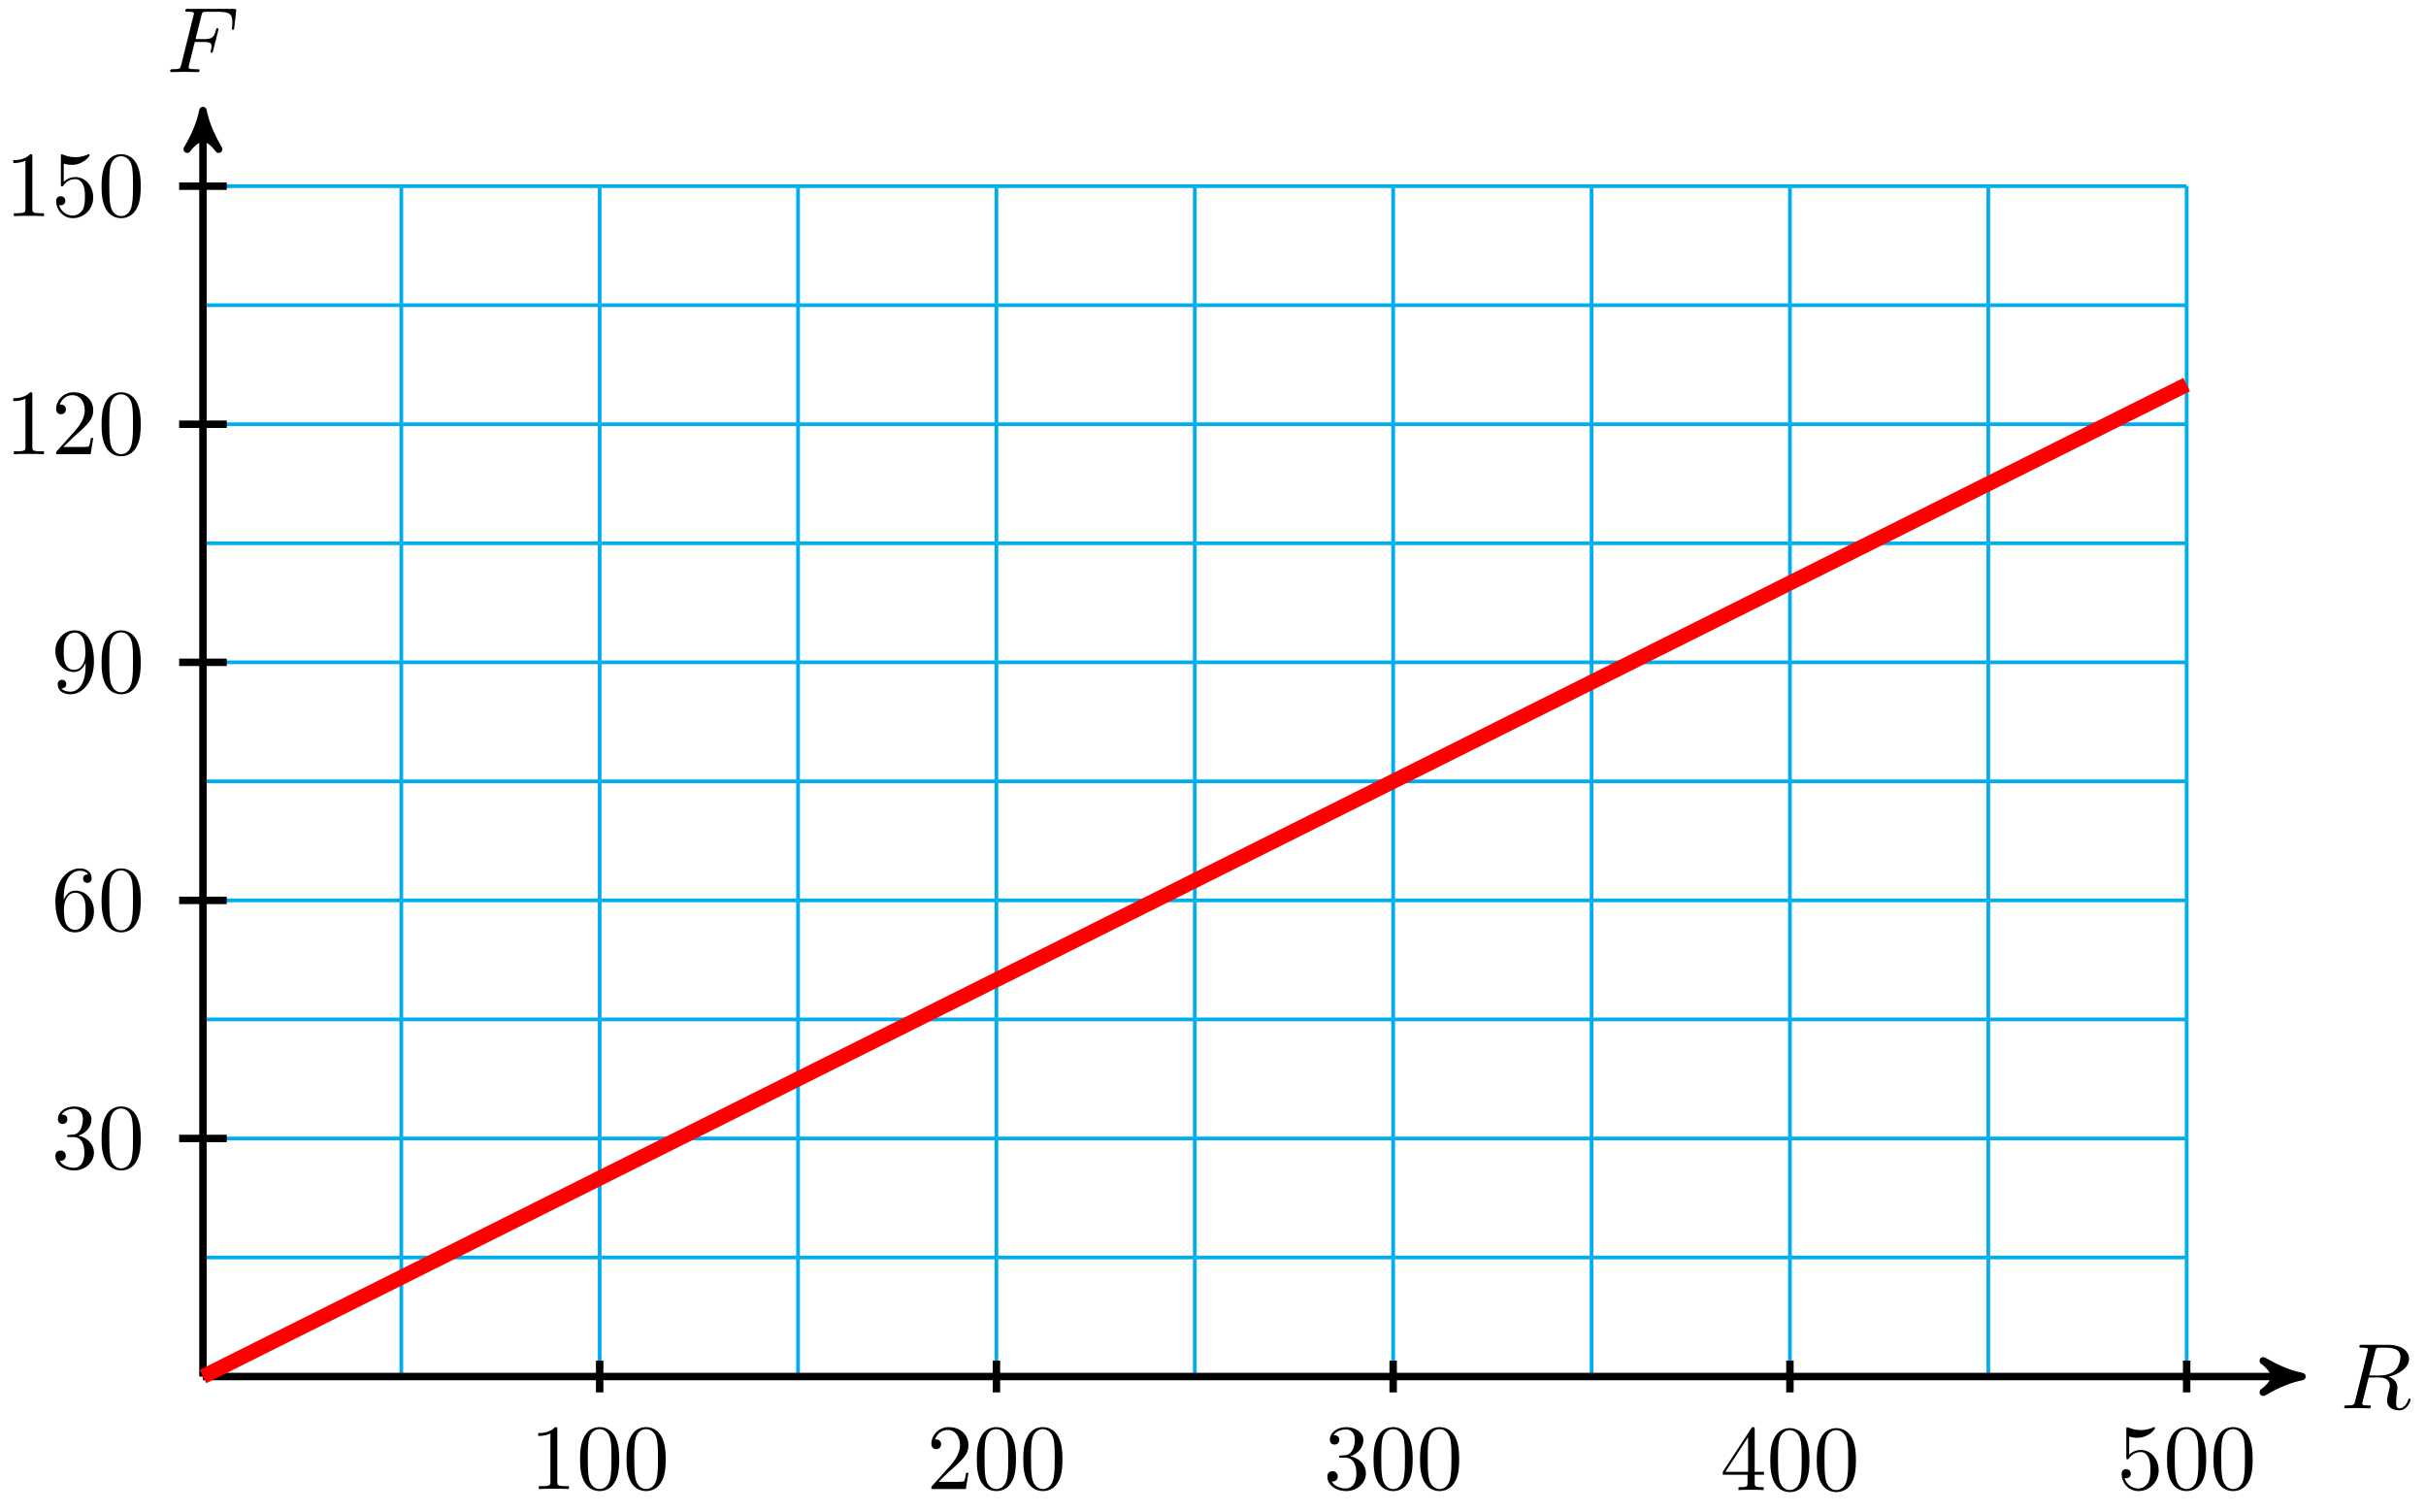
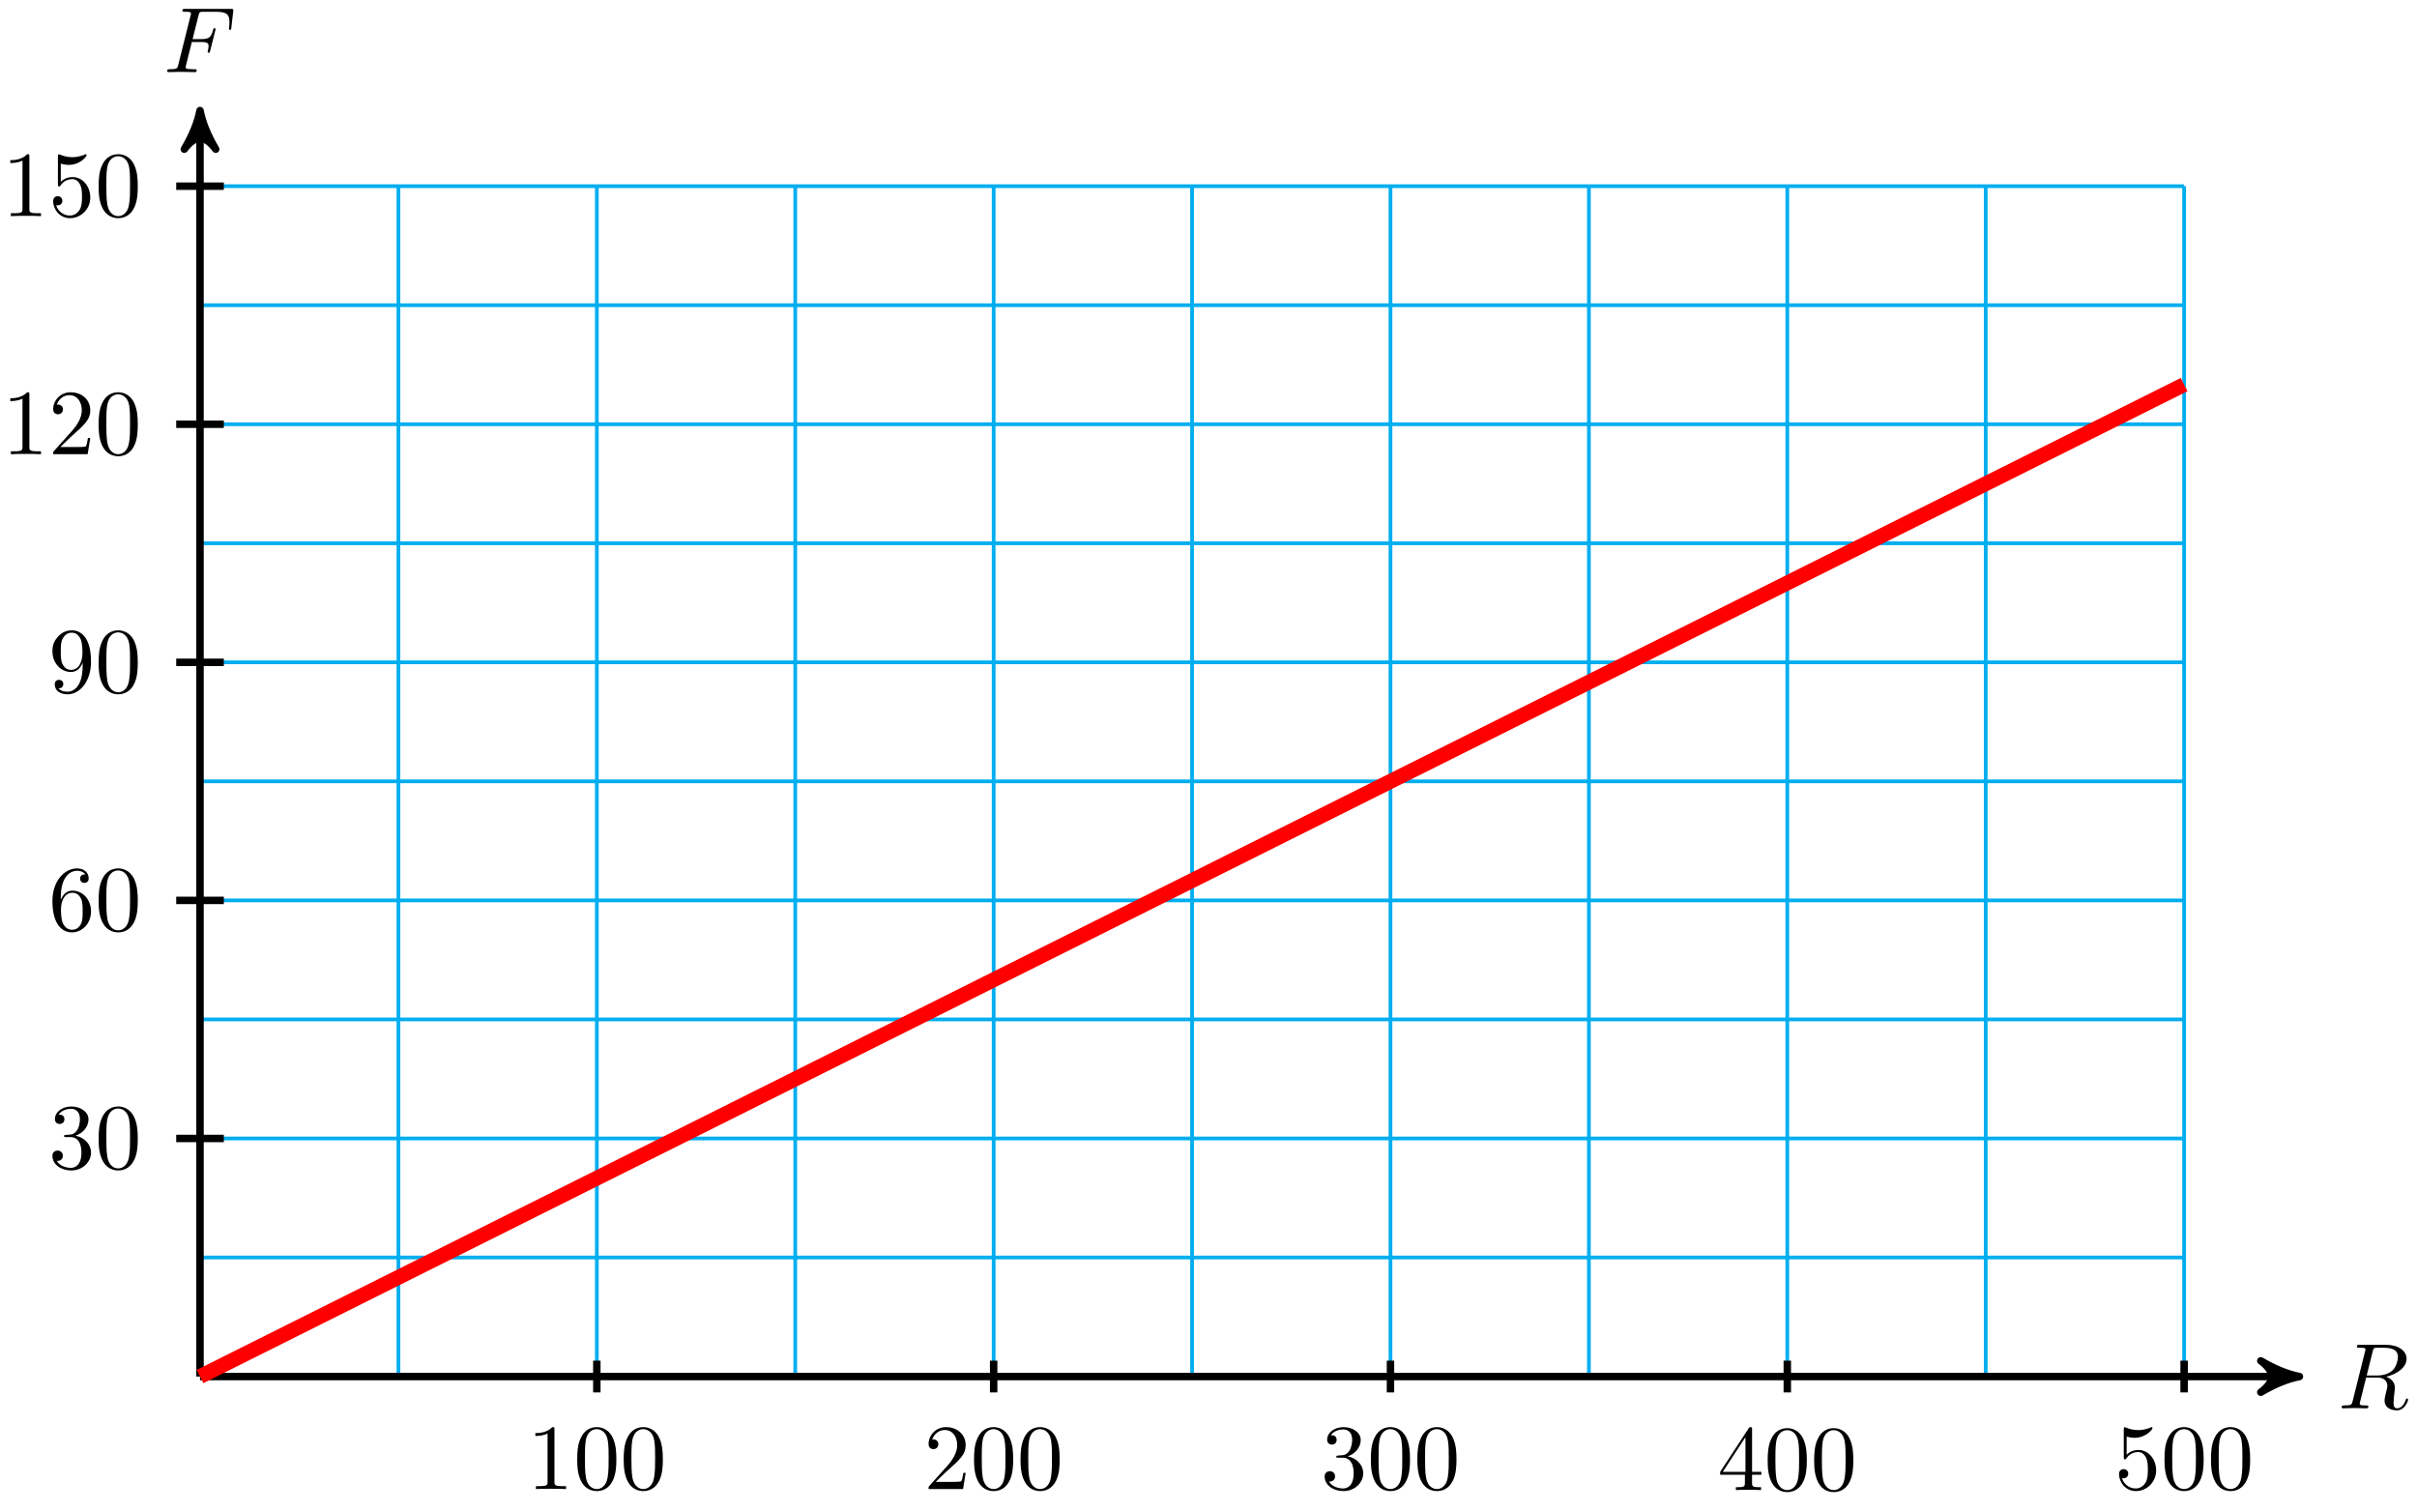
- <svg xmlns="http://www.w3.org/2000/svg" xmlns:xlink="http://www.w3.org/1999/xlink" version="1.1" width="260" height="162" viewBox="0 0 260 162">
+ <svg xmlns="http://www.w3.org/2000/svg" xmlns:xlink="http://www.w3.org/1999/xlink" version="1.1" width="259" height="162" viewBox="0 0 259 162">
  <defs>
    <path id="font_1_2" d="M.375 .614C.381 .638 .384 .648 .403 .651 .412 .652 .444 .652 .464 .652 .535 .652 .646 .652 .646 .553 .646 .519 .63 .45 .591 .411 .565 .385 .512 .353 .422 .353H.31L.375 .614M.519 .34C.62 .362 .739 .432 .739 .533 .739 .619 .649 .683 .518 .683H.233C.213 .683 .204 .683 .204 .663 .204 .652 .213 .652 .232 .652 .234 .652 .253 .652 .27 .65 .288 .648 .297 .647 .297 .634 .297 .63 .296 .627 .293 .615L.159 .078C.149 .039 .147 .031 .068 .031 .05 .031 .041 .031 .041 .011 .041-0 .053-0 .055-0 .083-0 .153 .003 .181 .003 .209 .003 .28-0 .308-0 .316-0 .328-0 .328 .02 .328 .031 .319 .031 .3 .031 .263 .031 .235 .031 .235 .049 .235 .055 .237 .06 .238 .066L.304 .331H.423C.514 .331 .532 .275 .532 .24 .532 .225 .524 .194 .518 .171 .511 .143 .502 .106 .502 .086 .502-.022 .622-.022 .635-.022 .72-.022 .755 .079 .755 .093 .755 .105 .744 .105 .743 .105 .734 .105 .732 .098 .73 .091 .705 .017 .662-0 .639-0 .606-0 .599 .022 .599 .061 .599 .092 .605 .143 .609 .175 .611 .189 .613 .208 .613 .222 .613 .299 .546 .33 .519 .34Z" />
    <path id="font_1_1" d="M.303 .324H.4C.475 .324 .483 .308 .483 .28 .483 .273 .483 .261 .476 .231 .474 .226 .473 .222 .473 .22 .473 .212 .479 .208 .485 .208 .495 .208 .495 .211 .5 .229L.555 .446C.558 .457 .558 .459 .558 .462 .558 .464 .556 .473 .546 .473 .536 .473 .535 .468 .531 .452 .51 .373 .487 .355 .402 .355H.311L.375 .61C.384 .645 .385 .649 .429 .649H.561C.684 .649 .707 .616 .707 .539 .707 .516 .707 .512 .704 .485 .702 .472 .702 .47 .702 .467 .702 .462 .705 .455 .714 .455 .725 .455 .726 .461 .728 .48L.748 .653C.751 .68 .746 .68 .721 .68H.231C.211 .68 .201 .68 .201 .66 .201 .649 .21 .649 .229 .649 .266 .649 .294 .649 .294 .631 .294 .627 .294 .625 .289 .607L.157 .078C.147 .039 .145 .031 .066 .031 .049 .031 .038 .031 .038 .012 .038 0 .05 0 .053 0 .082 0 .156 .003 .185 .003 .218 .003 .301 0 .334 0 .343 0 .355 0 .355 .019 .355 .027 .349 .029 .349 .03 .346 .031 .344 .031 .321 .031 .299 .031 .294 .031 .269 .033 .24 .036 .237 .04 .237 .053 .237 .055 .237 .061 .241 .076L.303 .324Z" />
    <path id="font_2_82" d="M.419 0V.031H.387C.297 .031 .294 .042 .294 .079V.64C.294 .664 .294 .666 .271 .666 .209 .602 .121 .602 .089 .602V.571C.109 .571 .168 .571 .22 .597V.079C.22 .043 .217 .031 .127 .031H.095V0C.13 .003 .217 .003 .257 .003 .297 .003 .384 .003 .419 0Z" />
    <path id="font_2_121" d="M.46 .32C.46 .4 .455 .48 .42 .554 .374 .65 .292 .666 .25 .666 .19 .666 .117 .64 .076 .547 .044 .478 .039 .4 .039 .32 .039 .245 .043 .155 .084 .079 .127-.002 .2-.022 .249-.022 .303-.022 .379-.001 .423 .094 .455 .163 .46 .241 .46 .32M.377 .332C.377 .257 .377 .189 .366 .125 .351 .03 .294-0 .249-0 .21-0 .151 .025 .133 .121 .122 .181 .122 .273 .122 .332 .122 .396 .122 .462 .13 .516 .149 .635 .224 .644 .249 .644 .282 .644 .348 .626 .367 .527 .377 .471 .377 .395 .377 .332Z" />
    <path id="font_2_107" d="M.449 .174H.424C.419 .144 .412 .1 .402 .085 .395 .077 .329 .077 .307 .077H.127L.233 .18C.389 .318 .449 .372 .449 .472 .449 .586 .359 .666 .237 .666 .124 .666 .05 .574 .05 .485 .05 .429 .1 .429 .103 .429 .12 .429 .155 .441 .155 .482 .155 .508 .137 .534 .102 .534 .094 .534 .092 .534 .089 .533 .112 .598 .166 .635 .224 .635 .315 .635 .358 .554 .358 .472 .358 .392 .308 .313 .253 .251L.061 .037C.05 .026 .05 .024 .05 0H.421L.449 .174Z" />
    <path id="font_2_106" d="M.457 .17C.457 .253 .394 .331 .29 .352 .372 .379 .43 .449 .43 .528 .43 .61 .342 .666 .246 .666 .145 .666 .069 .606 .069 .53 .069 .497 .091 .478 .12 .478 .151 .478 .171 .5 .171 .529 .171 .579 .124 .579 .109 .579 .14 .628 .206 .641 .242 .641 .283 .641 .338 .619 .338 .529 .338 .517 .336 .459 .31 .415 .28 .367 .246 .364 .221 .363 .213 .362 .189 .36 .182 .36 .174 .359 .167 .358 .167 .348 .167 .337 .174 .337 .191 .337H.235C.317 .337 .354 .269 .354 .17 .354 .034 .285 .006 .241 .006 .198 .006 .123 .022 .088 .081 .123 .076 .154 .098 .154 .136 .154 .172 .127 .192 .098 .192 .074 .192 .042 .178 .042 .134 .042 .043 .135-.022 .244-.022 .366-.022 .457 .068 .457 .17Z" />
    <path id="font_2_57" d="M.471 .165V.196H.371V.651C.371 .671 .371 .677 .355 .677 .346 .677 .343 .677 .335 .665L.028 .196V.165H.294V.078C.294 .042 .292 .031 .218 .031H.197V0C.238 .003 .29 .003 .332 .003 .374 .003 .427 .003 .468 0V.031H.447C.373 .031 .371 .042 .371 .078V.165H.471M.3 .196H.056L.3 .569V.196Z" />
    <path id="font_2_56" d="M.449 .201C.449 .32 .367 .42 .259 .42 .211 .42 .168 .404 .132 .369V.564C.152 .558 .185 .551 .217 .551 .34 .551 .41 .642 .41 .655 .41 .661 .407 .666 .4 .666 .4 .666 .397 .666 .392 .663 .372 .654 .323 .634 .256 .634 .216 .634 .17 .641 .123 .662 .115 .665 .111 .665 .111 .665 .101 .665 .101 .657 .101 .641V.345C.101 .327 .101 .319 .115 .319 .122 .319 .124 .322 .128 .328 .139 .344 .176 .398 .257 .398 .309 .398 .334 .352 .342 .334 .358 .297 .36 .257 .36 .207 .36 .172 .36 .112 .336 .07 .312 .031 .275 .006 .229 .006 .156 .006 .099 .058 .082 .117 .085 .117 .088 .116 .099 .116 .132 .116 .149 .141 .149 .165 .149 .189 .132 .214 .099 .214 .085 .214 .05 .207 .05 .161 .05 .074 .119-.022 .231-.022 .347-.022 .449 .073 .449 .2V.201Z" />
    <path id="font_2_101" d="M.457 .204C.457 .331 .368 .427 .257 .427 .189 .427 .152 .376 .132 .328V.352C.132 .605 .256 .641 .307 .641 .331 .641 .373 .635 .395 .601 .38 .601 .34 .601 .34 .556 .34 .525 .364 .51 .386 .51 .402 .51 .432 .519 .432 .558 .432 .618 .388 .666 .305 .666 .177 .666 .042 .537 .042 .316 .042 .049 .158-.022 .251-.022 .362-.022 .457 .072 .457 .204M.367 .205C.367 .157 .367 .107 .35 .071 .32 .011 .274 .006 .251 .006 .188 .006 .158 .066 .152 .081 .134 .128 .134 .208 .134 .226 .134 .304 .166 .404 .256 .404 .272 .404 .318 .404 .349 .342 .367 .305 .367 .254 .367 .205Z" />
    <path id="font_2_78" d="M.457 .329C.457 .598 .342 .666 .253 .666 .198 .666 .149 .648 .106 .603 .065 .558 .042 .516 .042 .441 .042 .316 .13 .218 .242 .218 .303 .218 .344 .26 .367 .318V.286C.367 .052 .263 .006 .205 .006 .188 .006 .134 .008 .107 .042 .151 .042 .159 .071 .159 .088 .159 .119 .135 .134 .113 .134 .097 .134 .067 .125 .067 .086 .067 .019 .121-.022 .206-.022 .335-.022 .457 .114 .457 .329M.365 .421C.365 .338 .331 .241 .243 .241 .227 .241 .181 .241 .15 .304 .132 .341 .132 .391 .132 .44 .132 .494 .132 .541 .153 .578 .18 .628 .218 .641 .253 .641 .299 .641 .332 .607 .349 .562 .361 .53 .365 .467 .365 .421Z" />
  </defs>
-   <path transform="matrix(1.00003,0,0,-1.00006,21.75033,147.5141)" stroke-width=".399" stroke-linecap="butt" stroke-miterlimit="10" stroke-linejoin="miter" fill="none" stroke="#00aeef" d="M0 0H212.592M0 12.756H212.592M0 25.511H212.592M0 38.267H212.592M0 51.022H212.592M0 63.778H212.592M0 76.533H212.592M0 89.289H212.592M0 102.044H212.592M0 114.8H212.592M0 127.555H212.592M0 0V127.555M21.259 0V127.555M42.518 0V127.555M63.778 0V127.555M85.037 0V127.555M106.296 0V127.555M127.555 0V127.555M148.815 0V127.555M170.074 0V127.555M191.333 0V127.555M212.592 0V127.555M212.592 127.555" />
-   <path transform="matrix(1.00003,0,0,-1.00006,21.75033,147.5141)" stroke-width=".797" stroke-linecap="butt" stroke-miterlimit="10" stroke-linejoin="miter" fill="none" stroke="#000000" d="M0 0H223.913" />
-   <path transform="matrix(1.00003,0,0,-1.00006,245.6704,147.5141)" d="M1.036 0C-.259 .259-1.554 .777-3.108 1.684-1.554 .518-1.554-.518-3.108-1.684-1.554-.777-.259-.259 1.036 0Z" />
-   <path transform="matrix(1.00003,0,0,-1.00006,245.6704,147.5141)" stroke-width=".797" stroke-linecap="butt" stroke-linejoin="round" fill="none" stroke="#000000" d="M1.036 0C-.259 .259-1.554 .777-3.108 1.684-1.554 .518-1.554-.518-3.108-1.684-1.554-.777-.259-.259 1.036 0Z" />
-   <use data-text="R" xlink:href="#font_1_2" transform="matrix(9.962899,0,0,-9.963197,250.8242,150.9183)" />
-   <path transform="matrix(1.00003,0,0,-1.00006,21.75033,147.5141)" stroke-width=".797" stroke-linecap="butt" stroke-miterlimit="10" stroke-linejoin="miter" fill="none" stroke="#000000" d="M0 0V134.625" />
-   <path transform="matrix(0,-1.00006,-1.00003,-0,21.75033,12.88153)" d="M1.036 0C-.259 .259-1.554 .777-3.108 1.684-1.554 .518-1.554-.518-3.108-1.684-1.554-.777-.259-.259 1.036 0Z" />
-   <path transform="matrix(0,-1.00006,-1.00003,-0,21.75033,12.88153)" stroke-width=".797" stroke-linecap="butt" stroke-linejoin="round" fill="none" stroke="#000000" d="M1.036 0C-.259 .259-1.554 .777-3.108 1.684-1.554 .518-1.554-.518-3.108-1.684-1.554-.777-.259-.259 1.036 0Z" />
-   <use data-text="F" xlink:href="#font_1_1" transform="matrix(9.962899,0,0,-9.963197,17.85521,7.727753)" />
-   <path transform="matrix(1.00003,0,0,-1.00006,21.75033,147.5141)" stroke-width=".797" stroke-linecap="butt" stroke-miterlimit="10" stroke-linejoin="miter" fill="none" stroke="#000000" d="M42.518 1.701V-1.701" />
-   <use data-text="1" xlink:href="#font_2_82" transform="matrix(9.962899,0,0,-9.963197,56.79738,159.5699)" />
-   <use data-text="0" xlink:href="#font_2_121" transform="matrix(9.962899,0,0,-9.963197,61.77884,159.5699)" />
-   <use data-text="0" xlink:href="#font_2_121" transform="matrix(9.962899,0,0,-9.963197,66.76029,159.5699)" />
-   <path transform="matrix(1.00003,0,0,-1.00006,21.75033,147.5141)" stroke-width=".797" stroke-linecap="butt" stroke-miterlimit="10" stroke-linejoin="miter" fill="none" stroke="#000000" d="M85.037 1.701V-1.701" />
-   <use data-text="2" xlink:href="#font_2_107" transform="matrix(9.962899,0,0,-9.963197,99.31766,159.5699)" />
-   <use data-text="0" xlink:href="#font_2_121" transform="matrix(9.962899,0,0,-9.963197,104.2991,159.5699)" />
-   <use data-text="0" xlink:href="#font_2_121" transform="matrix(9.962899,0,0,-9.963197,109.2806,159.5699)" />
-   <path transform="matrix(1.00003,0,0,-1.00006,21.75033,147.5141)" stroke-width=".797" stroke-linecap="butt" stroke-miterlimit="10" stroke-linejoin="miter" fill="none" stroke="#000000" d="M127.555 1.701V-1.701" />
-   <use data-text="3" xlink:href="#font_2_106" transform="matrix(9.962899,0,0,-9.963197,141.837,159.5699)" />
-   <use data-text="0" xlink:href="#font_2_121" transform="matrix(9.962899,0,0,-9.963197,146.8184,159.5699)" />
-   <use data-text="0" xlink:href="#font_2_121" transform="matrix(9.962899,0,0,-9.963197,151.7998,159.5699)" />
-   <path transform="matrix(1.00003,0,0,-1.00006,21.75033,147.5141)" stroke-width=".797" stroke-linecap="butt" stroke-miterlimit="10" stroke-linejoin="miter" fill="none" stroke="#000000" d="M170.074 1.701V-1.701" />
-   <use data-text="4" xlink:href="#font_2_57" transform="matrix(9.962899,0,0,-9.963197,184.3572,159.6799)" />
-   <use data-text="0" xlink:href="#font_2_121" transform="matrix(9.962899,0,0,-9.963197,189.3387,159.6799)" />
-   <use data-text="0" xlink:href="#font_2_121" transform="matrix(9.962899,0,0,-9.963197,194.3201,159.6799)" />
-   <path transform="matrix(1.00003,0,0,-1.00006,21.75033,147.5141)" stroke-width=".797" stroke-linecap="butt" stroke-miterlimit="10" stroke-linejoin="miter" fill="none" stroke="#000000" d="M212.592 1.701V-1.701" />
-   <use data-text="5" xlink:href="#font_2_56" transform="matrix(9.962899,0,0,-9.963197,226.8765,159.5699)" />
-   <use data-text="0" xlink:href="#font_2_121" transform="matrix(9.962899,0,0,-9.963197,231.8579,159.5699)" />
-   <use data-text="0" xlink:href="#font_2_121" transform="matrix(9.962899,0,0,-9.963197,236.8394,159.5699)" />
-   <path transform="matrix(1.00003,0,0,-1.00006,21.75033,147.5141)" stroke-width=".797" stroke-linecap="butt" stroke-miterlimit="10" stroke-linejoin="miter" fill="none" stroke="#000000" d="M2.551 25.511H-2.551" />
-   <use data-text="3" xlink:href="#font_2_106" transform="matrix(9.962899,0,0,-9.963197,5.516838,125.2098)" />
-   <use data-text="0" xlink:href="#font_2_121" transform="matrix(9.962899,0,0,-9.963197,10.49829,125.2098)" />
-   <path transform="matrix(1.00003,0,0,-1.00006,21.75033,147.5141)" stroke-width=".797" stroke-linecap="butt" stroke-miterlimit="10" stroke-linejoin="miter" fill="none" stroke="#000000" d="M2.551 51.022H-2.551" />
-   <use data-text="6" xlink:href="#font_2_101" transform="matrix(9.962899,0,0,-9.963197,5.516838,99.69727)" />
-   <use data-text="0" xlink:href="#font_2_121" transform="matrix(9.962899,0,0,-9.963197,10.49829,99.69727)" />
-   <path transform="matrix(1.00003,0,0,-1.00006,21.75033,147.5141)" stroke-width=".797" stroke-linecap="butt" stroke-miterlimit="10" stroke-linejoin="miter" fill="none" stroke="#000000" d="M2.551 76.533H-2.551" />
-   <use data-text="9" xlink:href="#font_2_78" transform="matrix(9.962899,0,0,-9.963197,5.516838,74.18474)" />
-   <use data-text="0" xlink:href="#font_2_121" transform="matrix(9.962899,0,0,-9.963197,10.49829,74.18474)" />
-   <path transform="matrix(1.00003,0,0,-1.00006,21.75033,147.5141)" stroke-width=".797" stroke-linecap="butt" stroke-miterlimit="10" stroke-linejoin="miter" fill="none" stroke="#000000" d="M2.551 102.044H-2.551" />
-   <use data-text="1" xlink:href="#font_2_82" transform="matrix(9.962899,0,0,-9.963197,.5356903,48.6722)" />
-   <use data-text="2" xlink:href="#font_2_107" transform="matrix(9.962899,0,0,-9.963197,5.517143,48.6722)" />
-   <use data-text="0" xlink:href="#font_2_121" transform="matrix(9.962899,0,0,-9.963197,10.49859,48.6722)" />
-   <path transform="matrix(1.00003,0,0,-1.00006,21.75033,147.5141)" stroke-width=".797" stroke-linecap="butt" stroke-miterlimit="10" stroke-linejoin="miter" fill="none" stroke="#000000" d="M2.551 127.555H-2.551" />
-   <use data-text="1" xlink:href="#font_2_82" transform="matrix(9.962899,0,0,-9.963197,.5356903,23.15968)" />
-   <use data-text="5" xlink:href="#font_2_56" transform="matrix(9.962899,0,0,-9.963197,5.517143,23.15968)" />
-   <use data-text="0" xlink:href="#font_2_121" transform="matrix(9.962899,0,0,-9.963197,10.49859,23.15968)" />
-   <path transform="matrix(1.00003,0,0,-1.00006,21.75033,147.5141)" stroke-width="1.594" stroke-linecap="butt" stroke-miterlimit="10" stroke-linejoin="miter" fill="none" stroke="#ff0000" d="M0 0 212.592 106.296" />
+   <path transform="matrix(1.00009,0,0,-1.00006,21.43366,147.5141)" stroke-width=".399" stroke-linecap="butt" stroke-miterlimit="10" stroke-linejoin="miter" fill="none" stroke="#00aeef" d="M0 0H212.592M0 12.756H212.592M0 25.511H212.592M0 38.267H212.592M0 51.022H212.592M0 63.778H212.592M0 76.533H212.592M0 89.289H212.592M0 102.044H212.592M0 114.8H212.592M0 127.555H212.592M0 0V127.555M21.259 0V127.555M42.518 0V127.555M63.778 0V127.555M85.037 0V127.555M106.296 0V127.555M127.555 0V127.555M148.815 0V127.555M170.074 0V127.555M191.333 0V127.555M212.592 0V127.555M212.592 127.555" />
+   <path transform="matrix(1.00009,0,0,-1.00006,21.43366,147.5141)" stroke-width=".797" stroke-linecap="butt" stroke-miterlimit="10" stroke-linejoin="miter" fill="none" stroke="#000000" d="M0 0H223.913" />
+   <path transform="matrix(1.00009,0,0,-1.00006,245.3672,147.5141)" d="M1.036 0C-.259 .259-1.554 .777-3.108 1.684-1.554 .518-1.554-.518-3.108-1.684-1.554-.777-.259-.259 1.036 0Z" />
+   <path transform="matrix(1.00009,0,0,-1.00006,245.3672,147.5141)" stroke-width=".797" stroke-linecap="butt" stroke-linejoin="round" fill="none" stroke="#000000" d="M1.036 0C-.259 .259-1.554 .777-3.108 1.684-1.554 .518-1.554-.518-3.108-1.684-1.554-.777-.259-.259 1.036 0Z" />
+   <use data-text="R" xlink:href="#font_1_2" transform="matrix(9.963496,0,0,-9.963197,250.5213,150.9183)" />
+   <path transform="matrix(1.00009,0,0,-1.00006,21.43366,147.5141)" stroke-width=".797" stroke-linecap="butt" stroke-miterlimit="10" stroke-linejoin="miter" fill="none" stroke="#000000" d="M0 0V134.625" />
+   <path transform="matrix(0,-1.00006,-1.00009,-0,21.43366,12.88153)" d="M1.036 0C-.259 .259-1.554 .777-3.108 1.684-1.554 .518-1.554-.518-3.108-1.684-1.554-.777-.259-.259 1.036 0Z" />
+   <path transform="matrix(0,-1.00006,-1.00009,-0,21.43366,12.88153)" stroke-width=".797" stroke-linecap="butt" stroke-linejoin="round" fill="none" stroke="#000000" d="M1.036 0C-.259 .259-1.554 .777-3.108 1.684-1.554 .518-1.554-.518-3.108-1.684-1.554-.777-.259-.259 1.036 0Z" />
+   <use data-text="F" xlink:href="#font_1_1" transform="matrix(9.963496,0,0,-9.963197,17.53832,7.727753)" />
+   <path transform="matrix(1.00009,0,0,-1.00006,21.43366,147.5141)" stroke-width=".797" stroke-linecap="butt" stroke-miterlimit="10" stroke-linejoin="miter" fill="none" stroke="#000000" d="M42.518 1.701V-1.701" />
+   <use data-text="1" xlink:href="#font_2_82" transform="matrix(9.963496,0,0,-9.963197,56.48282,159.5699)" />
+   <use data-text="0" xlink:href="#font_2_121" transform="matrix(9.963496,0,0,-9.963197,61.46457,159.5699)" />
+   <use data-text="0" xlink:href="#font_2_121" transform="matrix(9.963496,0,0,-9.963197,66.44632,159.5699)" />
+   <path transform="matrix(1.00009,0,0,-1.00006,21.43366,147.5141)" stroke-width=".797" stroke-linecap="butt" stroke-miterlimit="10" stroke-linejoin="miter" fill="none" stroke="#000000" d="M85.037 1.701V-1.701" />
+   <use data-text="2" xlink:href="#font_2_107" transform="matrix(9.963496,0,0,-9.963197,99.00565,159.5699)" />
+   <use data-text="0" xlink:href="#font_2_121" transform="matrix(9.963496,0,0,-9.963197,103.9874,159.5699)" />
+   <use data-text="0" xlink:href="#font_2_121" transform="matrix(9.963496,0,0,-9.963197,108.9691,159.5699)" />
+   <path transform="matrix(1.00009,0,0,-1.00006,21.43366,147.5141)" stroke-width=".797" stroke-linecap="butt" stroke-miterlimit="10" stroke-linejoin="miter" fill="none" stroke="#000000" d="M127.555 1.701V-1.701" />
+   <use data-text="3" xlink:href="#font_2_106" transform="matrix(9.963496,0,0,-9.963197,141.5275,159.5699)" />
+   <use data-text="0" xlink:href="#font_2_121" transform="matrix(9.963496,0,0,-9.963197,146.5092,159.5699)" />
+   <use data-text="0" xlink:href="#font_2_121" transform="matrix(9.963496,0,0,-9.963197,151.491,159.5699)" />
+   <path transform="matrix(1.00009,0,0,-1.00006,21.43366,147.5141)" stroke-width=".797" stroke-linecap="butt" stroke-miterlimit="10" stroke-linejoin="miter" fill="none" stroke="#000000" d="M170.074 1.701V-1.701" />
+   <use data-text="4" xlink:href="#font_2_57" transform="matrix(9.963496,0,0,-9.963197,184.0503,159.6799)" />
+   <use data-text="0" xlink:href="#font_2_121" transform="matrix(9.963496,0,0,-9.963197,189.032,159.6799)" />
+   <use data-text="0" xlink:href="#font_2_121" transform="matrix(9.963496,0,0,-9.963197,194.0138,159.6799)" />
+   <path transform="matrix(1.00009,0,0,-1.00006,21.43366,147.5141)" stroke-width=".797" stroke-linecap="butt" stroke-miterlimit="10" stroke-linejoin="miter" fill="none" stroke="#000000" d="M212.592 1.701V-1.701" />
+   <use data-text="5" xlink:href="#font_2_56" transform="matrix(9.963496,0,0,-9.963197,226.5721,159.5699)" />
+   <use data-text="0" xlink:href="#font_2_121" transform="matrix(9.963496,0,0,-9.963197,231.5539,159.5699)" />
+   <use data-text="0" xlink:href="#font_2_121" transform="matrix(9.963496,0,0,-9.963197,236.5356,159.5699)" />
+   <path transform="matrix(1.00009,0,0,-1.00006,21.43366,147.5141)" stroke-width=".797" stroke-linecap="butt" stroke-miterlimit="10" stroke-linejoin="miter" fill="none" stroke="#000000" d="M2.551 25.511H-2.551" />
+   <use data-text="3" xlink:href="#font_2_106" transform="matrix(9.963496,0,0,-9.963197,5.199204,125.2098)" />
+   <use data-text="0" xlink:href="#font_2_121" transform="matrix(9.963496,0,0,-9.963197,10.18095,125.2098)" />
+   <path transform="matrix(1.00009,0,0,-1.00006,21.43366,147.5141)" stroke-width=".797" stroke-linecap="butt" stroke-miterlimit="10" stroke-linejoin="miter" fill="none" stroke="#000000" d="M2.551 51.022H-2.551" />
+   <use data-text="6" xlink:href="#font_2_101" transform="matrix(9.963496,0,0,-9.963197,5.199204,99.69727)" />
+   <use data-text="0" xlink:href="#font_2_121" transform="matrix(9.963496,0,0,-9.963197,10.18095,99.69727)" />
+   <path transform="matrix(1.00009,0,0,-1.00006,21.43366,147.5141)" stroke-width=".797" stroke-linecap="butt" stroke-miterlimit="10" stroke-linejoin="miter" fill="none" stroke="#000000" d="M2.551 76.533H-2.551" />
+   <use data-text="9" xlink:href="#font_2_78" transform="matrix(9.963496,0,0,-9.963197,5.199204,74.18474)" />
+   <use data-text="0" xlink:href="#font_2_121" transform="matrix(9.963496,0,0,-9.963197,10.18095,74.18474)" />
+   <path transform="matrix(1.00009,0,0,-1.00006,21.43366,147.5141)" stroke-width=".797" stroke-linecap="butt" stroke-miterlimit="10" stroke-linejoin="miter" fill="none" stroke="#000000" d="M2.551 102.044H-2.551" />
+   <use data-text="1" xlink:href="#font_2_82" transform="matrix(9.963496,0,0,-9.963197,.2177505,48.6722)" />
+   <use data-text="2" xlink:href="#font_2_107" transform="matrix(9.963496,0,0,-9.963197,5.199501,48.6722)" />
+   <use data-text="0" xlink:href="#font_2_121" transform="matrix(9.963496,0,0,-9.963197,10.18125,48.6722)" />
+   <path transform="matrix(1.00009,0,0,-1.00006,21.43366,147.5141)" stroke-width=".797" stroke-linecap="butt" stroke-miterlimit="10" stroke-linejoin="miter" fill="none" stroke="#000000" d="M2.551 127.555H-2.551" />
+   <use data-text="1" xlink:href="#font_2_82" transform="matrix(9.963496,0,0,-9.963197,.2177505,23.15968)" />
+   <use data-text="5" xlink:href="#font_2_56" transform="matrix(9.963496,0,0,-9.963197,5.199501,23.15968)" />
+   <use data-text="0" xlink:href="#font_2_121" transform="matrix(9.963496,0,0,-9.963197,10.18125,23.15968)" />
+   <path transform="matrix(1.00009,0,0,-1.00006,21.43366,147.5141)" stroke-width="1.594" stroke-linecap="butt" stroke-miterlimit="10" stroke-linejoin="miter" fill="none" stroke="#ff0000" d="M0 0 212.592 106.296" />
</svg>
